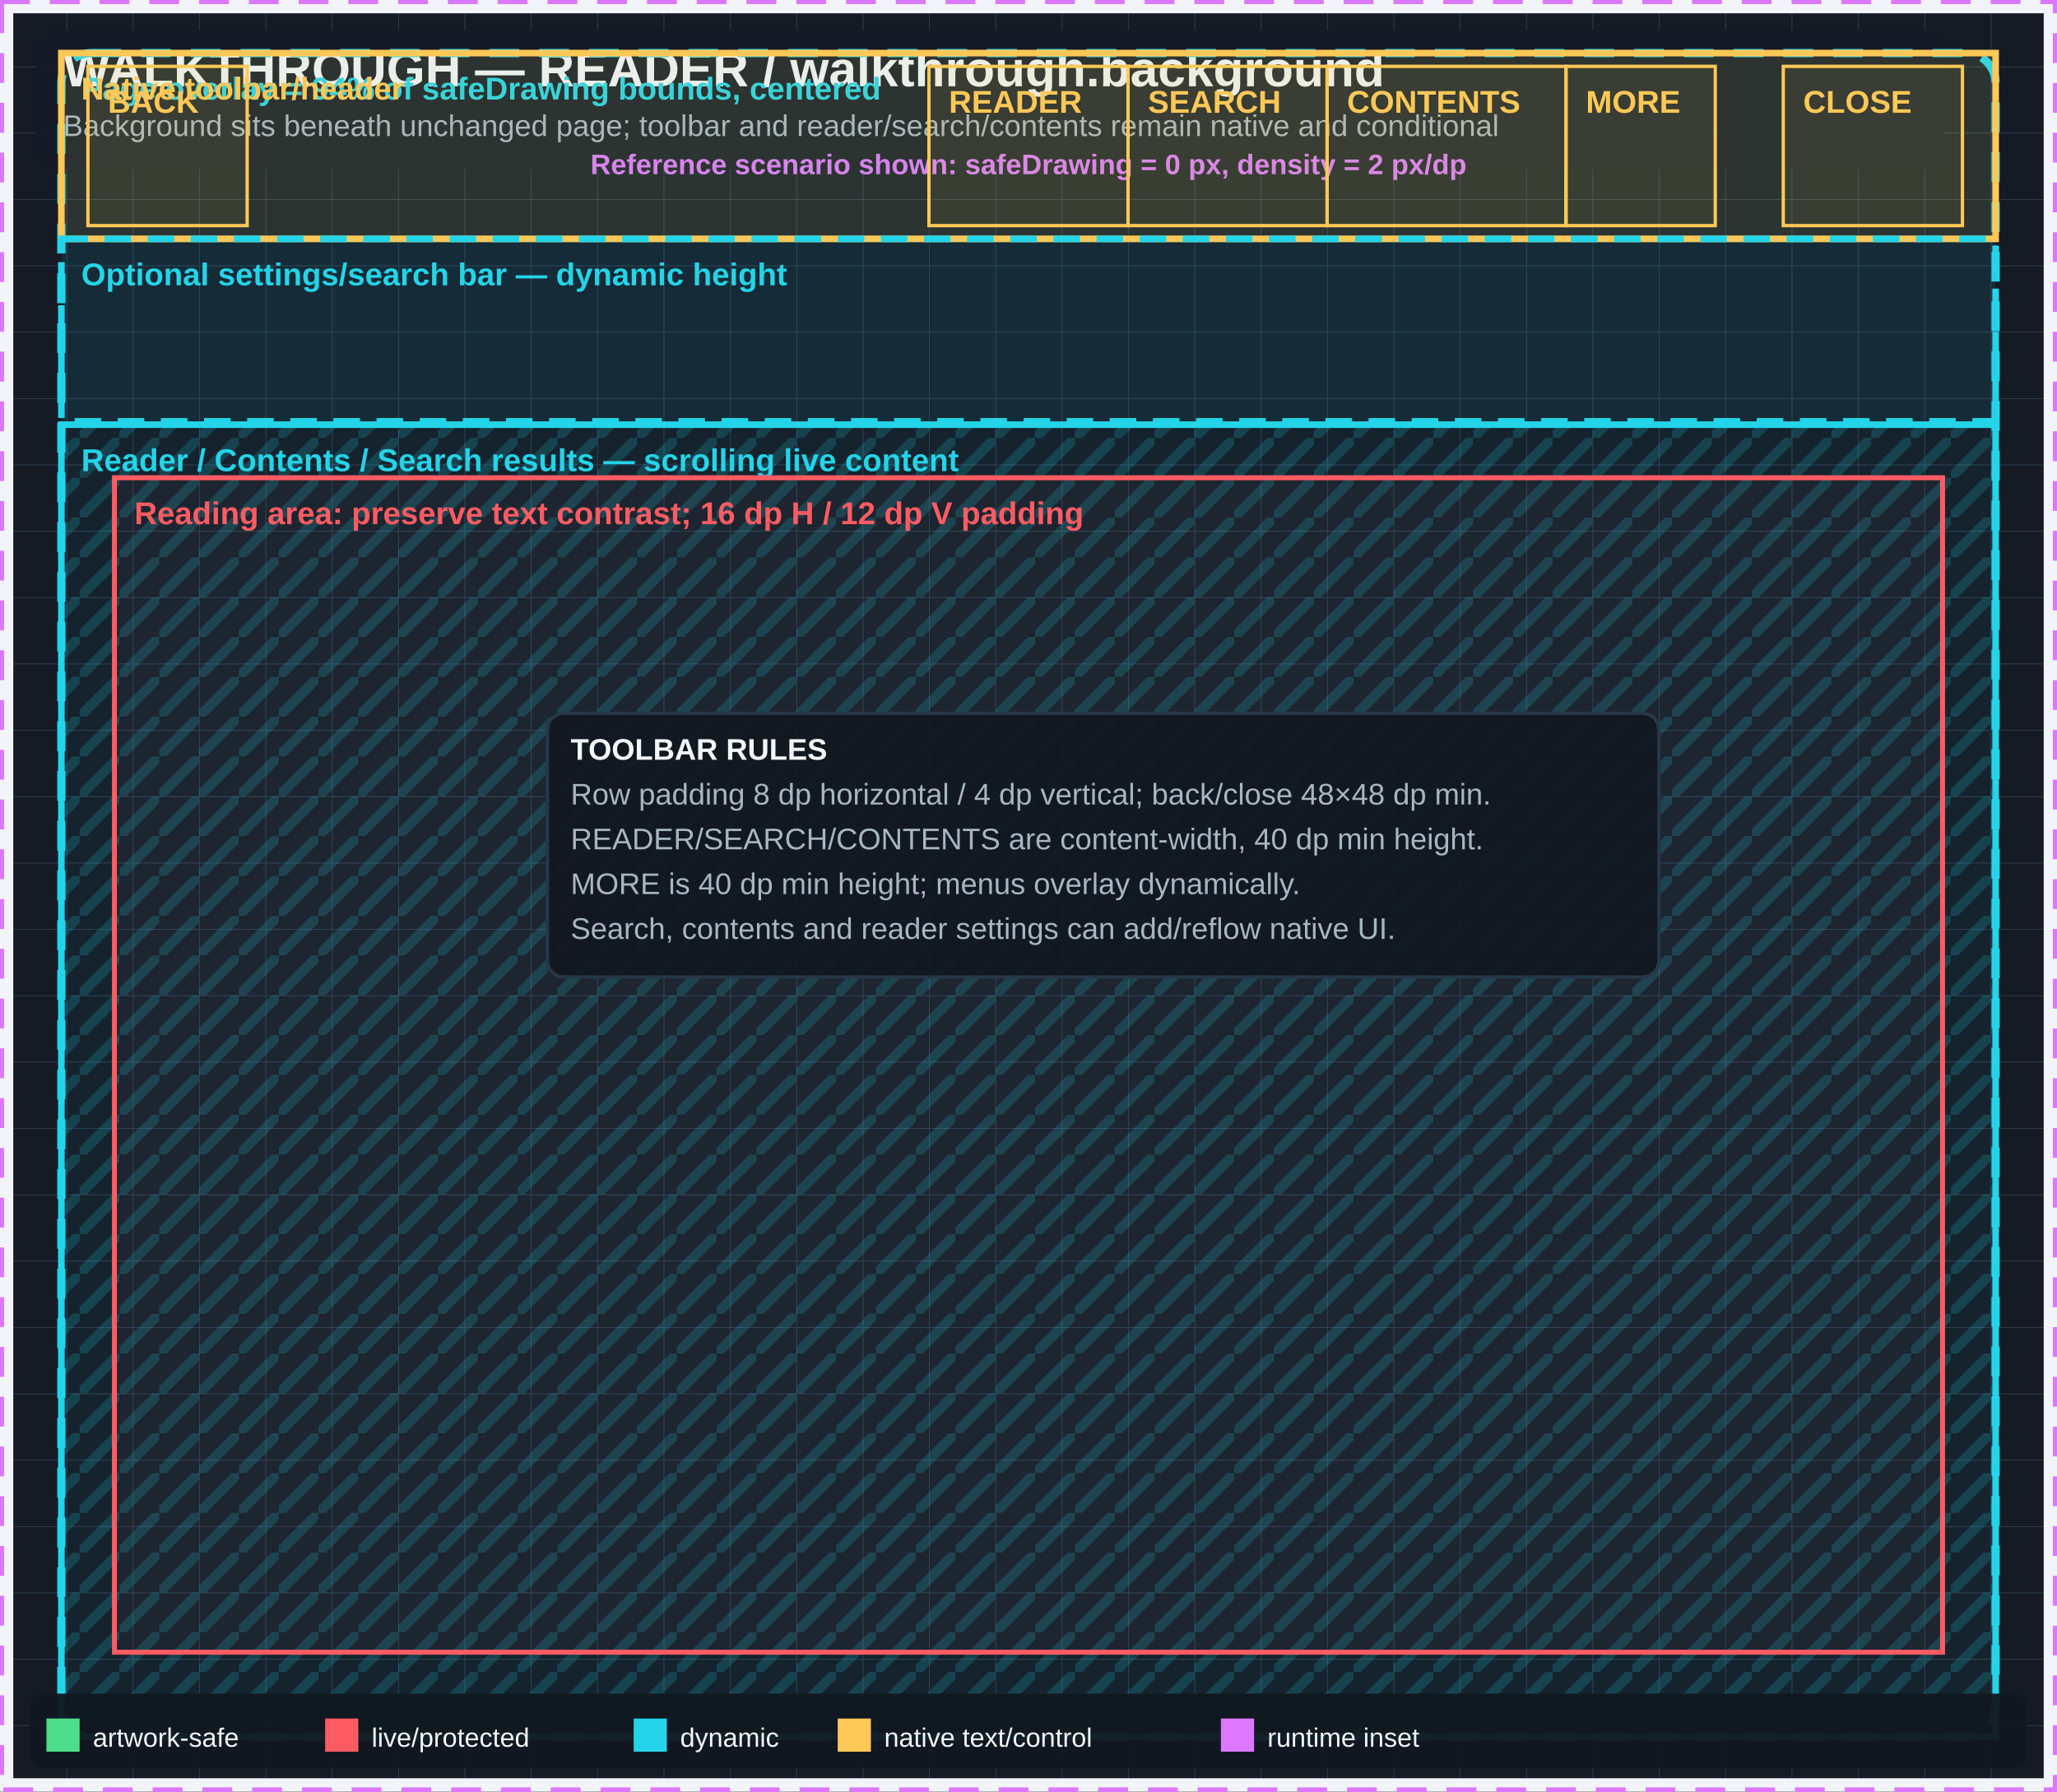
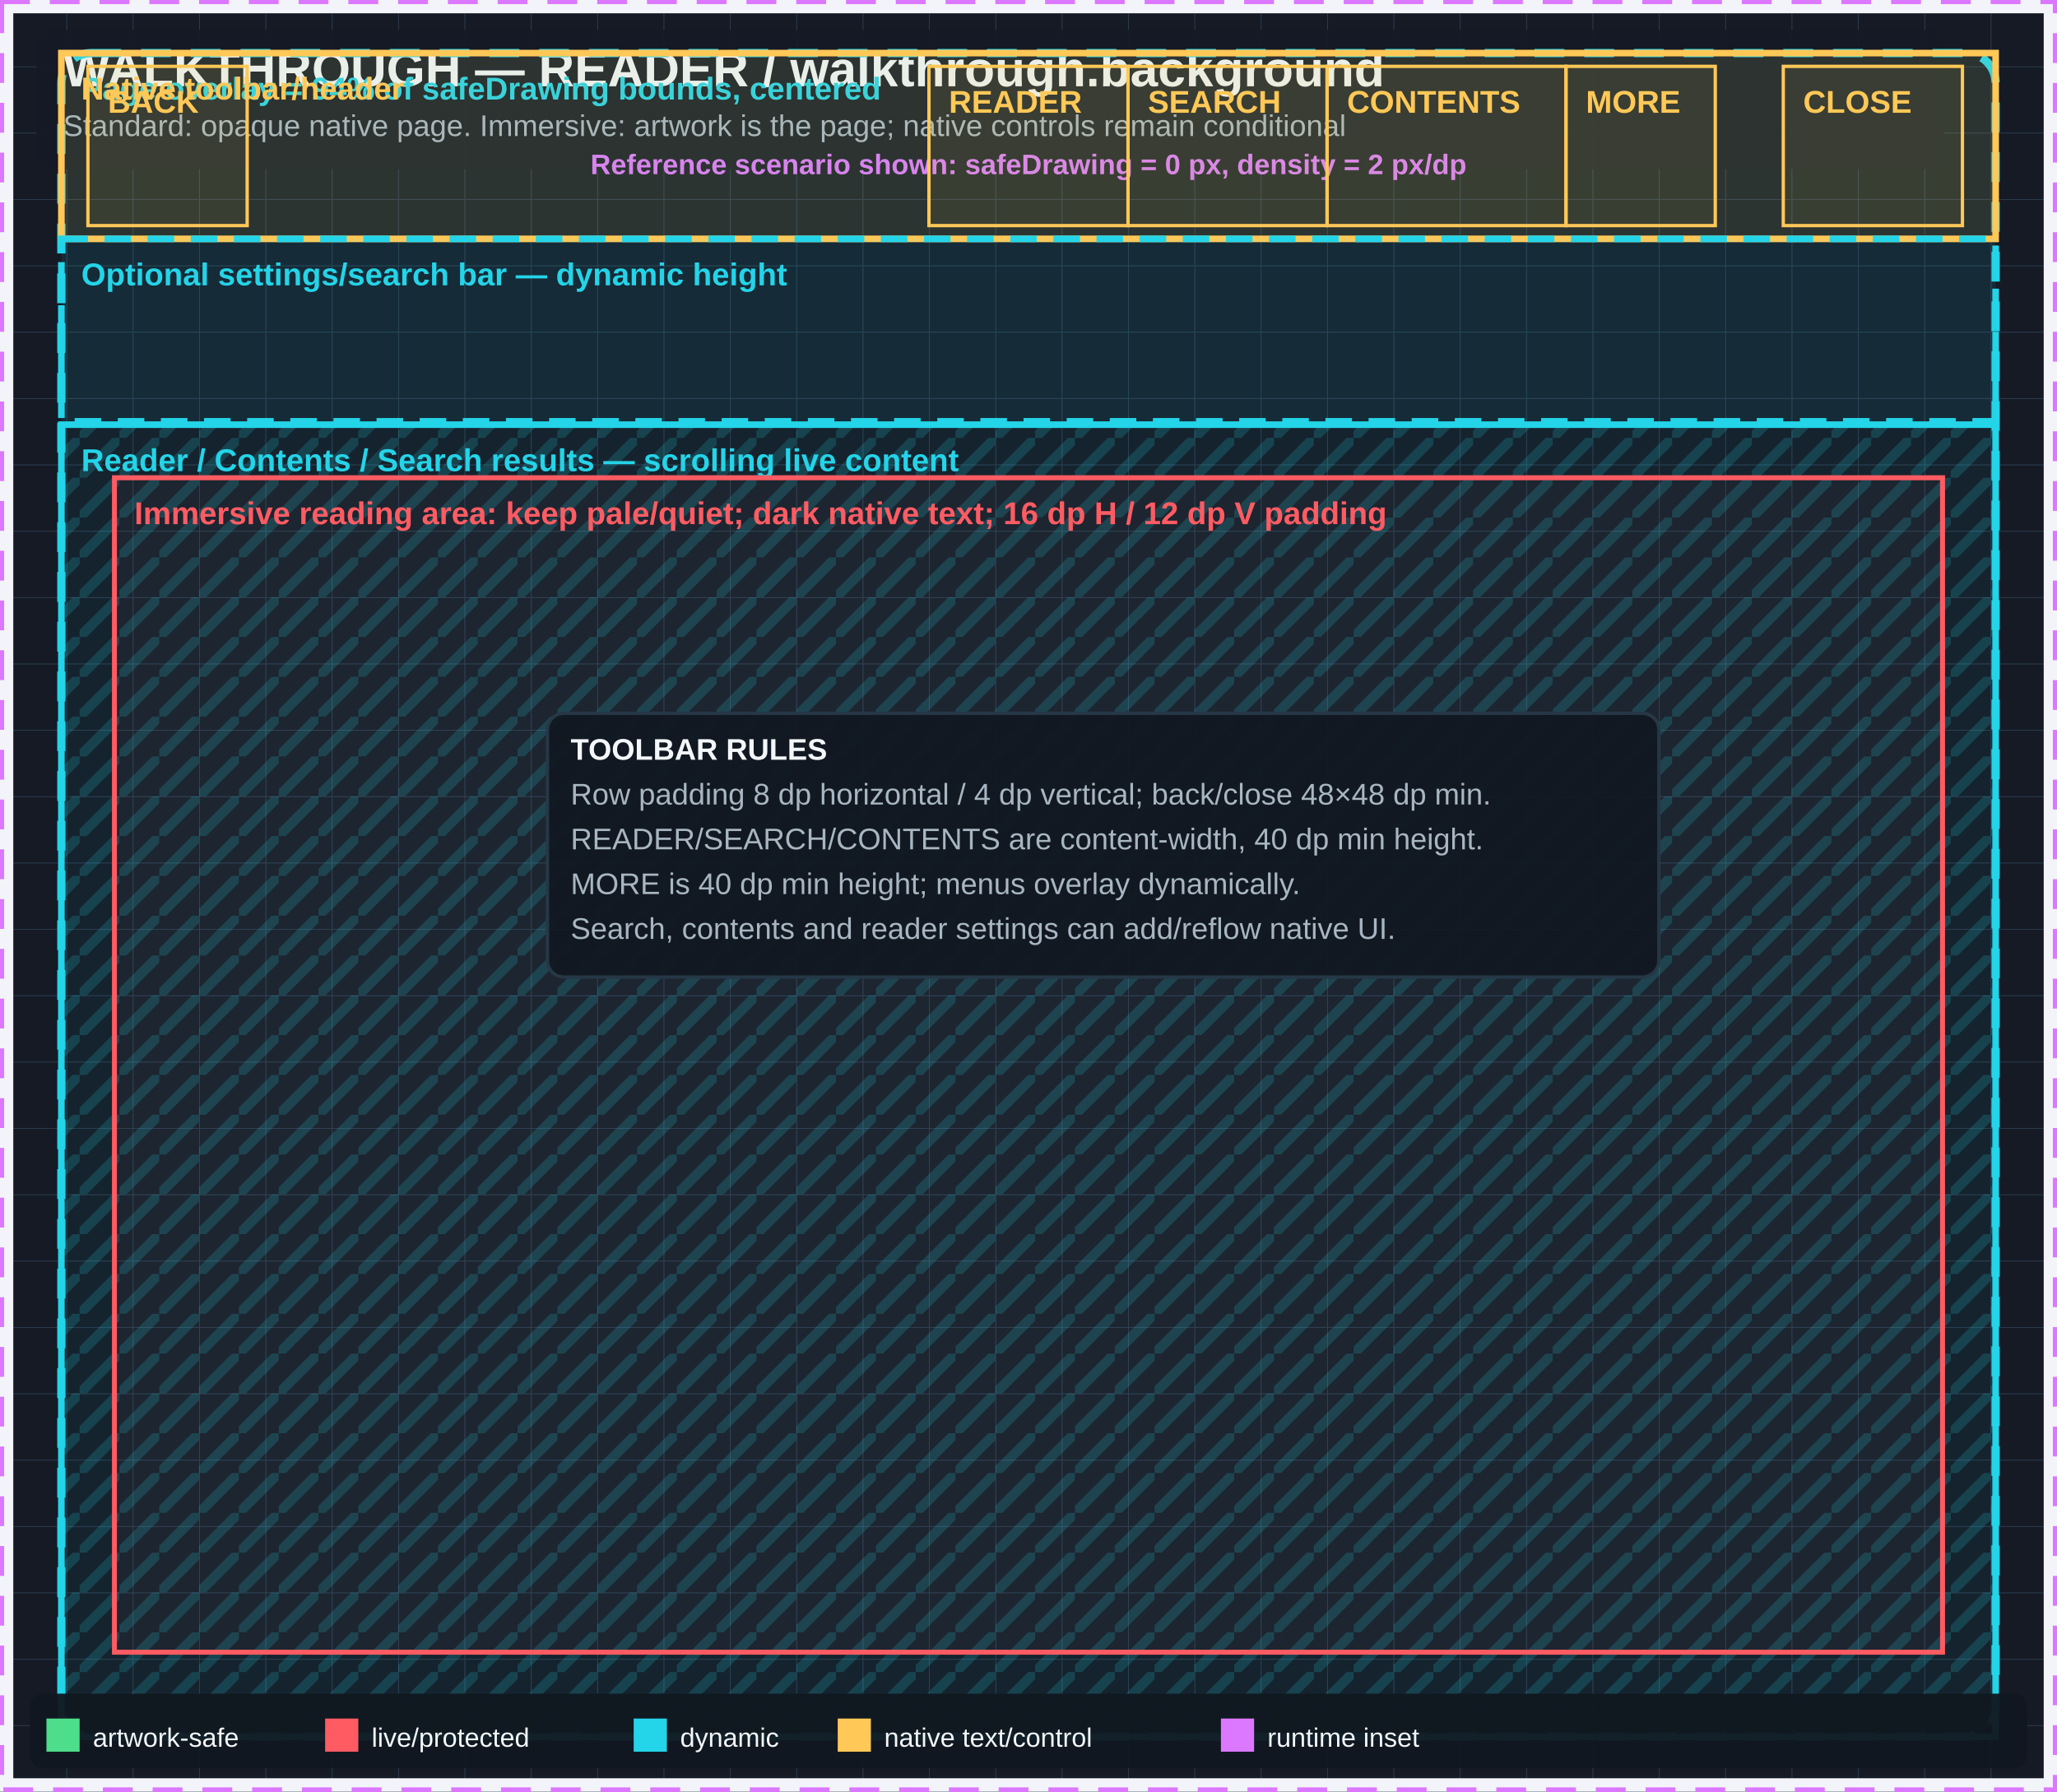
<svg xmlns="http://www.w3.org/2000/svg" width="1240" height="1080" viewBox="0 0 1240 1080">
  <defs>
    <pattern id="grid" width="40" height="40" patternUnits="userSpaceOnUse">
      <path d="M40 0H0V40" fill="none" stroke="#263746" stroke-width="1" />
    </pattern>
    <pattern id="danger" width="20" height="20" patternUnits="userSpaceOnUse" patternTransform="rotate(45)">
      <rect width="10" height="20" fill="#ff5b63" fill-opacity=".16" />
    </pattern>
    <pattern id="dynamic" width="24" height="24" patternUnits="userSpaceOnUse">
      <path d="M0 24L24 0" stroke="#24d4e8" stroke-opacity=".18" stroke-width="6" />
    </pattern>
  </defs>
  <rect width="1240" height="1080" fill="#101820" />
  <rect width="1240" height="1080" fill="url(#grid)" />
  <rect x="4" y="4" width="1232" height="1072" fill="none" stroke="#f4f7fa" stroke-width="8" />
  <rect x="22" y="18" width="1150" height="84" rx="10" fill="#101820" fill-opacity=".94" />
  <text x="38" y="52" font-family="Arial,sans-serif" font-size="30" font-weight="700" fill="#f4f7fa">WALKTHROUGH — READER / walkthrough.background</text>
-   <text x="38" y="82" font-family="Arial,sans-serif" font-size="18" fill="#a8b6c2">Background sits beneath unchanged page; toolbar and reader/search/contents remain native and conditional</text>
+   <text x="38" y="82" font-family="Arial,sans-serif" font-size="18" fill="#a8b6c2">Standard: opaque native page. Immersive: artwork is the page; native controls remain conditional</text>
  <rect x="0" y="0" width="1240" height="1080" rx="0" fill="#dc78ff" fill-opacity="0.025" stroke="#dc78ff" stroke-width="5" stroke-dasharray="18 12" />
  <text x="620" y="105" text-anchor="middle" font-family="Arial,sans-serif" font-size="17" font-weight="700" fill="#dc78ff">Reference scenario shown: safeDrawing = 0 px, density = 2 px/dp</text>
  <rect x="37" y="32" width="1166" height="1015" rx="18" fill="#24d4e8" fill-opacity="0.05" stroke="#24d4e8" stroke-width="5" stroke-dasharray="18 12" />
  <text x="49" y="60" text-anchor="start" font-family="Arial,sans-serif" font-size="19" font-weight="700" fill="#24d4e8">Page overlay = 94% of safeDrawing bounds, centered</text>
  <rect x="37" y="32" width="1166" height="112" rx="0" fill="#ffc857" fill-opacity="0.1" stroke="#ffc857" stroke-width="4" />
  <text x="49" y="60" text-anchor="start" font-family="Arial,sans-serif" font-size="19" font-weight="700" fill="#ffc857">Native toolbar/header</text>
  <line x1="37" y1="144" x2="1203" y2="144" stroke="#ffc857" stroke-width="3" />
  <rect x="53" y="40" width="96" height="96" rx="0" fill="#ffc857" fill-opacity="0.065" stroke="#ffc857" stroke-width="2" />
  <text x="65" y="68" text-anchor="start" font-family="Arial,sans-serif" font-size="19" font-weight="700" fill="#ffc857">BACK</text>
  <rect x="560" y="40" width="120" height="96" rx="0" fill="#ffc857" fill-opacity="0.065" stroke="#ffc857" stroke-width="2" />
  <text x="572" y="68" text-anchor="start" font-family="Arial,sans-serif" font-size="19" font-weight="700" fill="#ffc857">READER</text>
  <rect x="680" y="40" width="120" height="96" rx="0" fill="#ffc857" fill-opacity="0.065" stroke="#ffc857" stroke-width="2" />
  <text x="692" y="68" text-anchor="start" font-family="Arial,sans-serif" font-size="19" font-weight="700" fill="#ffc857">SEARCH</text>
  <rect x="800" y="40" width="144" height="96" rx="0" fill="#ffc857" fill-opacity="0.065" stroke="#ffc857" stroke-width="2" />
  <text x="812" y="68" text-anchor="start" font-family="Arial,sans-serif" font-size="19" font-weight="700" fill="#ffc857">CONTENTS</text>
  <rect x="944" y="40" width="90" height="96" rx="0" fill="#ffc857" fill-opacity="0.065" stroke="#ffc857" stroke-width="2" />
  <text x="956" y="68" text-anchor="start" font-family="Arial,sans-serif" font-size="19" font-weight="700" fill="#ffc857">MORE</text>
  <rect x="1075" y="40" width="108" height="96" rx="0" fill="#ffc857" fill-opacity="0.065" stroke="#ffc857" stroke-width="2" />
  <text x="1087" y="68" text-anchor="start" font-family="Arial,sans-serif" font-size="19" font-weight="700" fill="#ffc857">CLOSE</text>
  <rect x="37" y="144" width="1166" height="110" rx="0" fill="#24d4e8" fill-opacity="0.05" stroke="#24d4e8" stroke-width="4" stroke-dasharray="16 10" />
  <text x="49" y="172" text-anchor="start" font-family="Arial,sans-serif" font-size="19" font-weight="700" fill="#24d4e8">Optional settings/search bar — dynamic height</text>
  <rect x="37" y="256" width="1166" height="791" fill="url(#dynamic)" stroke="#24d4e8" stroke-width="4" />
  <text x="49" y="284" text-anchor="start" font-family="Arial,sans-serif" font-size="19" font-weight="700" fill="#24d4e8">Reader / Contents / Search results — scrolling live content</text>
  <rect x="69" y="288" width="1102" height="708" rx="0" fill="#ff5b63" fill-opacity="0.035" stroke="#ff5b63" stroke-width="3" />
-   <text x="81" y="316" text-anchor="start" font-family="Arial,sans-serif" font-size="19" font-weight="700" fill="#ff5b63">Reading area: preserve text contrast; 16 dp H / 12 dp V padding</text>
+   <text x="81" y="316" text-anchor="start" font-family="Arial,sans-serif" font-size="19" font-weight="700" fill="#ff5b63">Immersive reading area: keep pale/quiet; dark native text; 16 dp H / 12 dp V padding</text>
  <rect x="330" y="430" width="670" height="159" rx="10" fill="#101820" fill-opacity=".94" stroke="#263746" stroke-width="2" />
  <text x="344" y="458" text-anchor="start" font-family="Arial,sans-serif" font-size="18" font-weight="700" fill="#f4f7fa">TOOLBAR RULES</text>
  <text x="344" y="485" text-anchor="start" font-family="Arial,sans-serif" font-size="18" fill="#a8b6c2">Row padding 8 dp horizontal / 4 dp vertical; back/close 48×48 dp min.</text>
  <text x="344" y="512" text-anchor="start" font-family="Arial,sans-serif" font-size="18" fill="#a8b6c2">READER/SEARCH/CONTENTS are content-width, 40 dp min height.</text>
  <text x="344" y="539" text-anchor="start" font-family="Arial,sans-serif" font-size="18" fill="#a8b6c2">MORE is 40 dp min height; menus overlay dynamically.</text>
  <text x="344" y="566" text-anchor="start" font-family="Arial,sans-serif" font-size="18" fill="#a8b6c2">Search, contents and reader settings can add/reflow native UI.</text>
  <rect x="18" y="1021" width="1204" height="45" rx="8" fill="#101820" fill-opacity=".95" />
  <rect x="28" y="1036" width="20" height="20" fill="#4ddd8b" />
  <text x="56" y="1053" text-anchor="start" font-family="Arial,sans-serif" font-size="16" fill="#f4f7fa">artwork-safe</text>
  <rect x="196" y="1036" width="20" height="20" fill="#ff5b63" />
  <text x="224" y="1053" text-anchor="start" font-family="Arial,sans-serif" font-size="16" fill="#f4f7fa">live/protected</text>
  <rect x="382" y="1036" width="20" height="20" fill="#24d4e8" />
  <text x="410" y="1053" text-anchor="start" font-family="Arial,sans-serif" font-size="16" fill="#f4f7fa">dynamic</text>
  <rect x="505" y="1036" width="20" height="20" fill="#ffc857" />
  <text x="533" y="1053" text-anchor="start" font-family="Arial,sans-serif" font-size="16" fill="#f4f7fa">native text/control</text>
  <rect x="736" y="1036" width="20" height="20" fill="#dc78ff" />
  <text x="764" y="1053" text-anchor="start" font-family="Arial,sans-serif" font-size="16" fill="#f4f7fa">runtime inset</text>
</svg>
